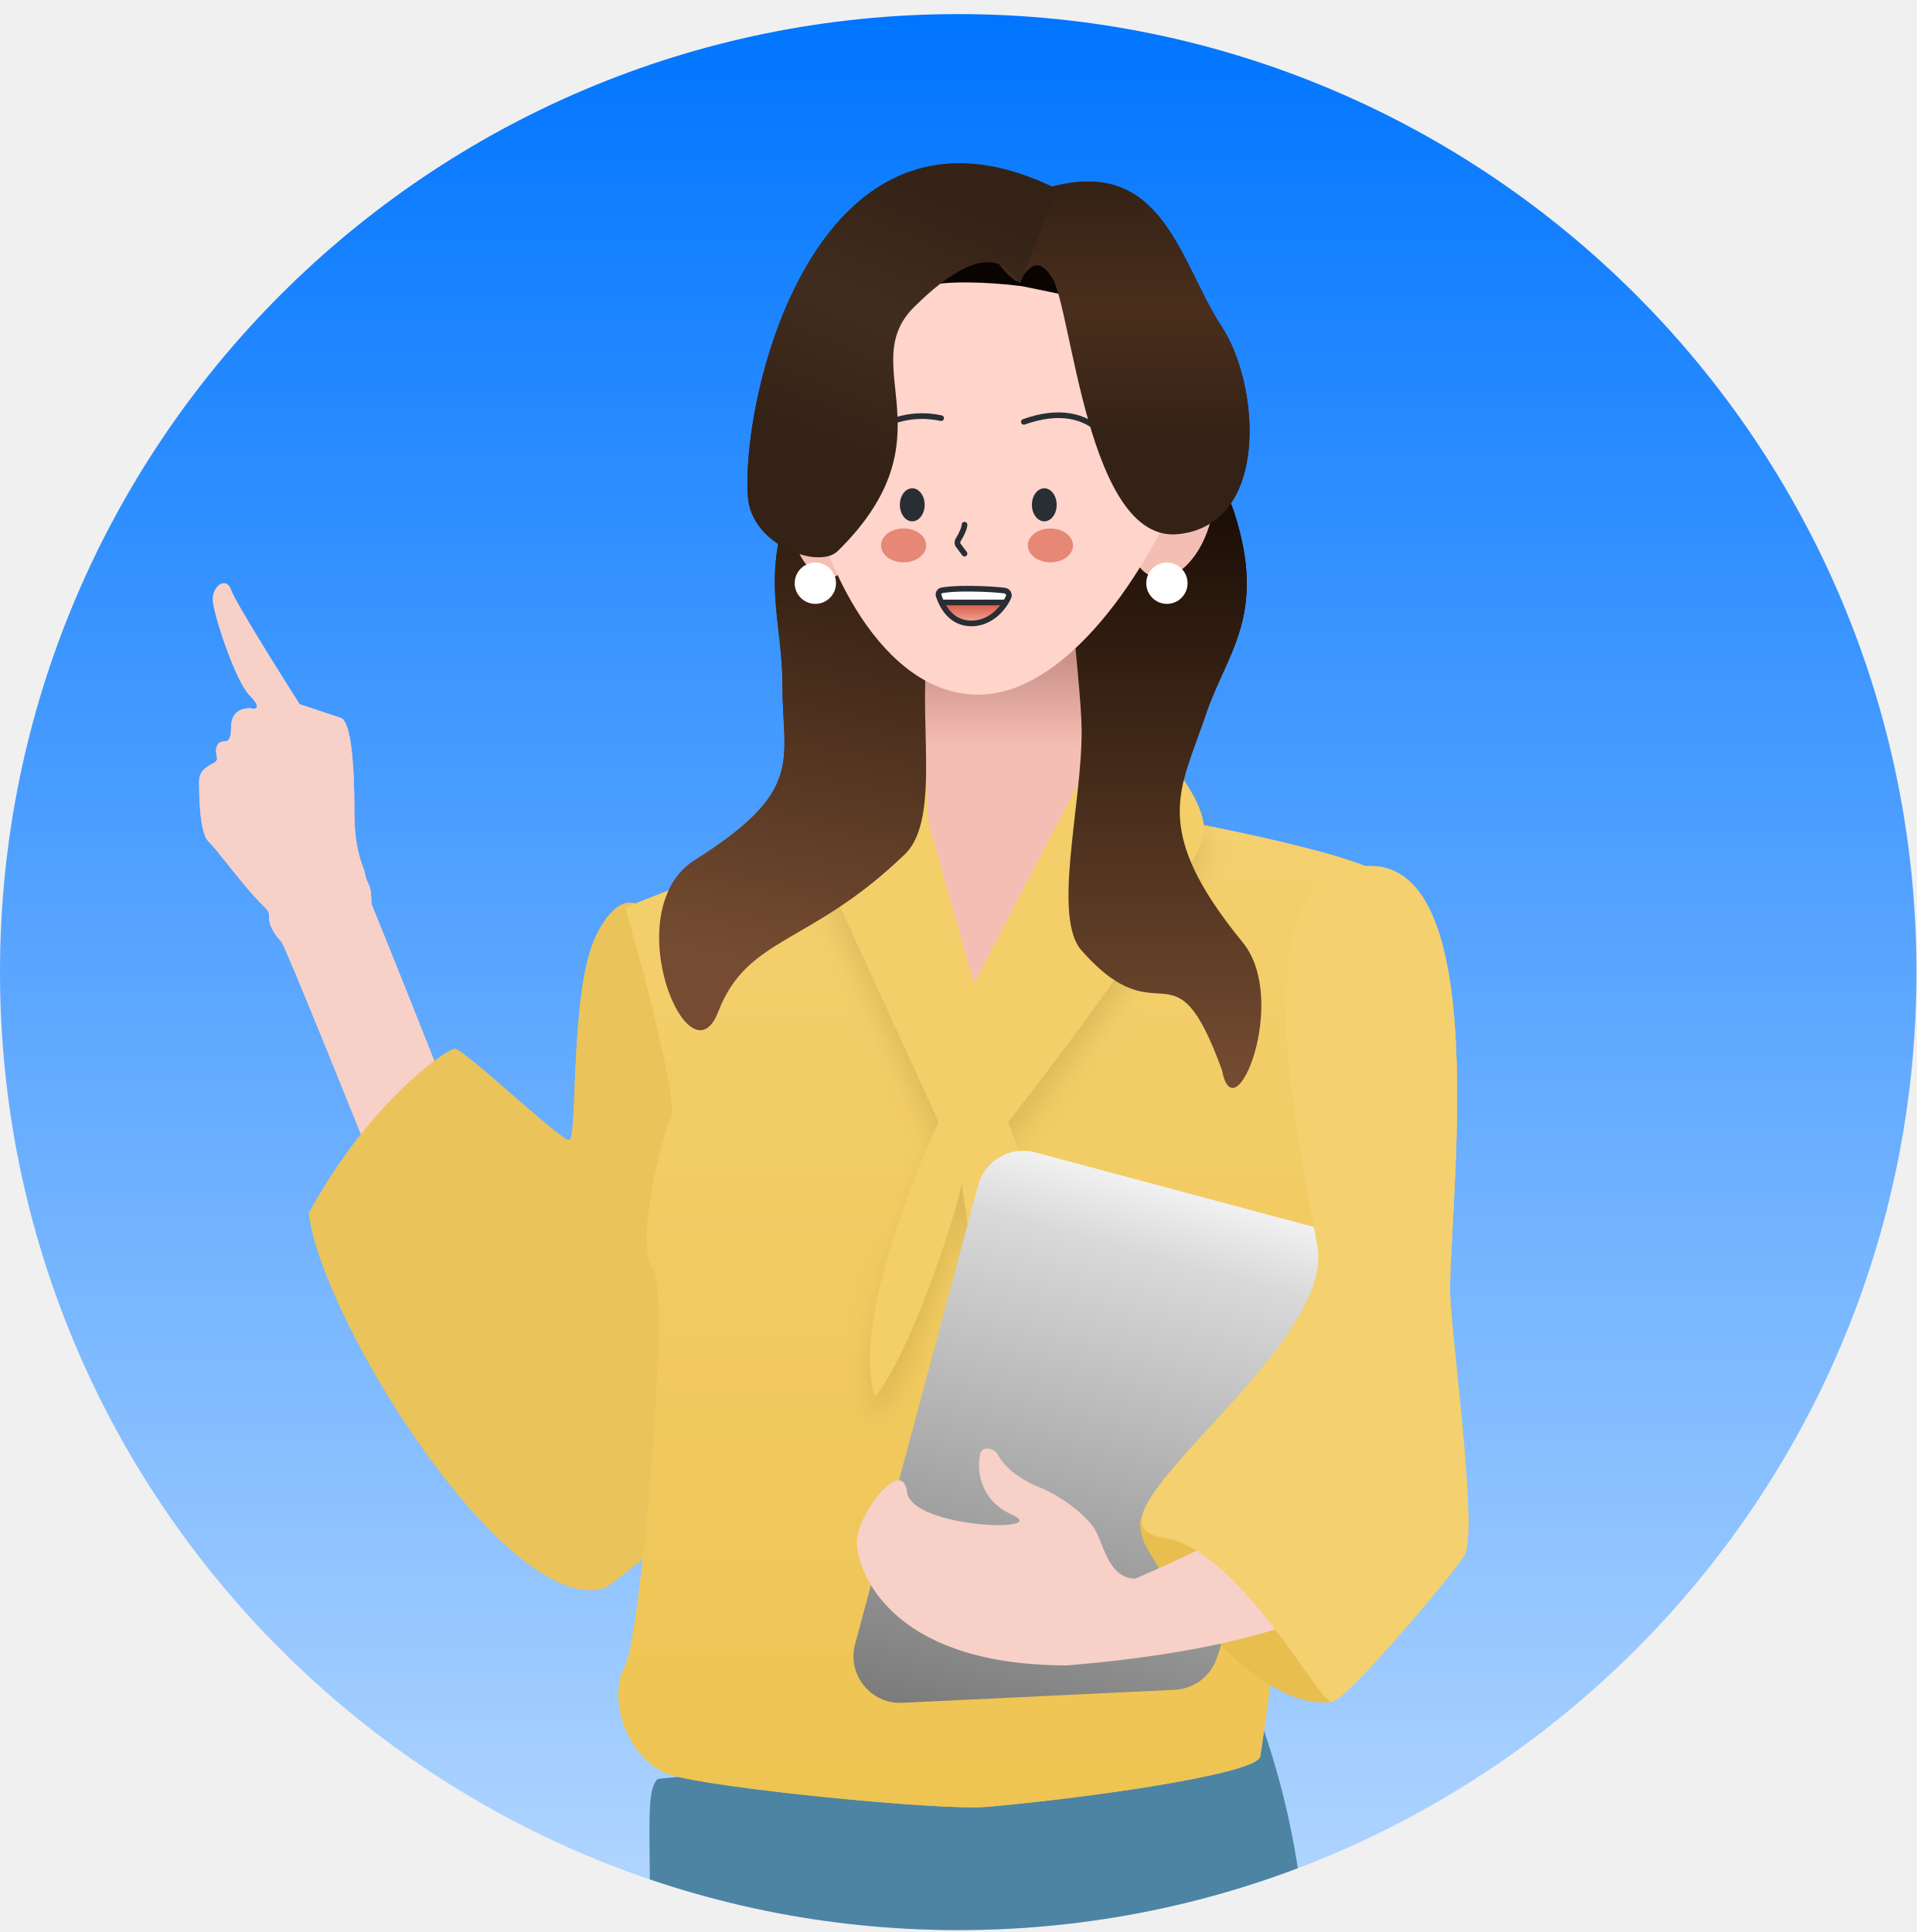
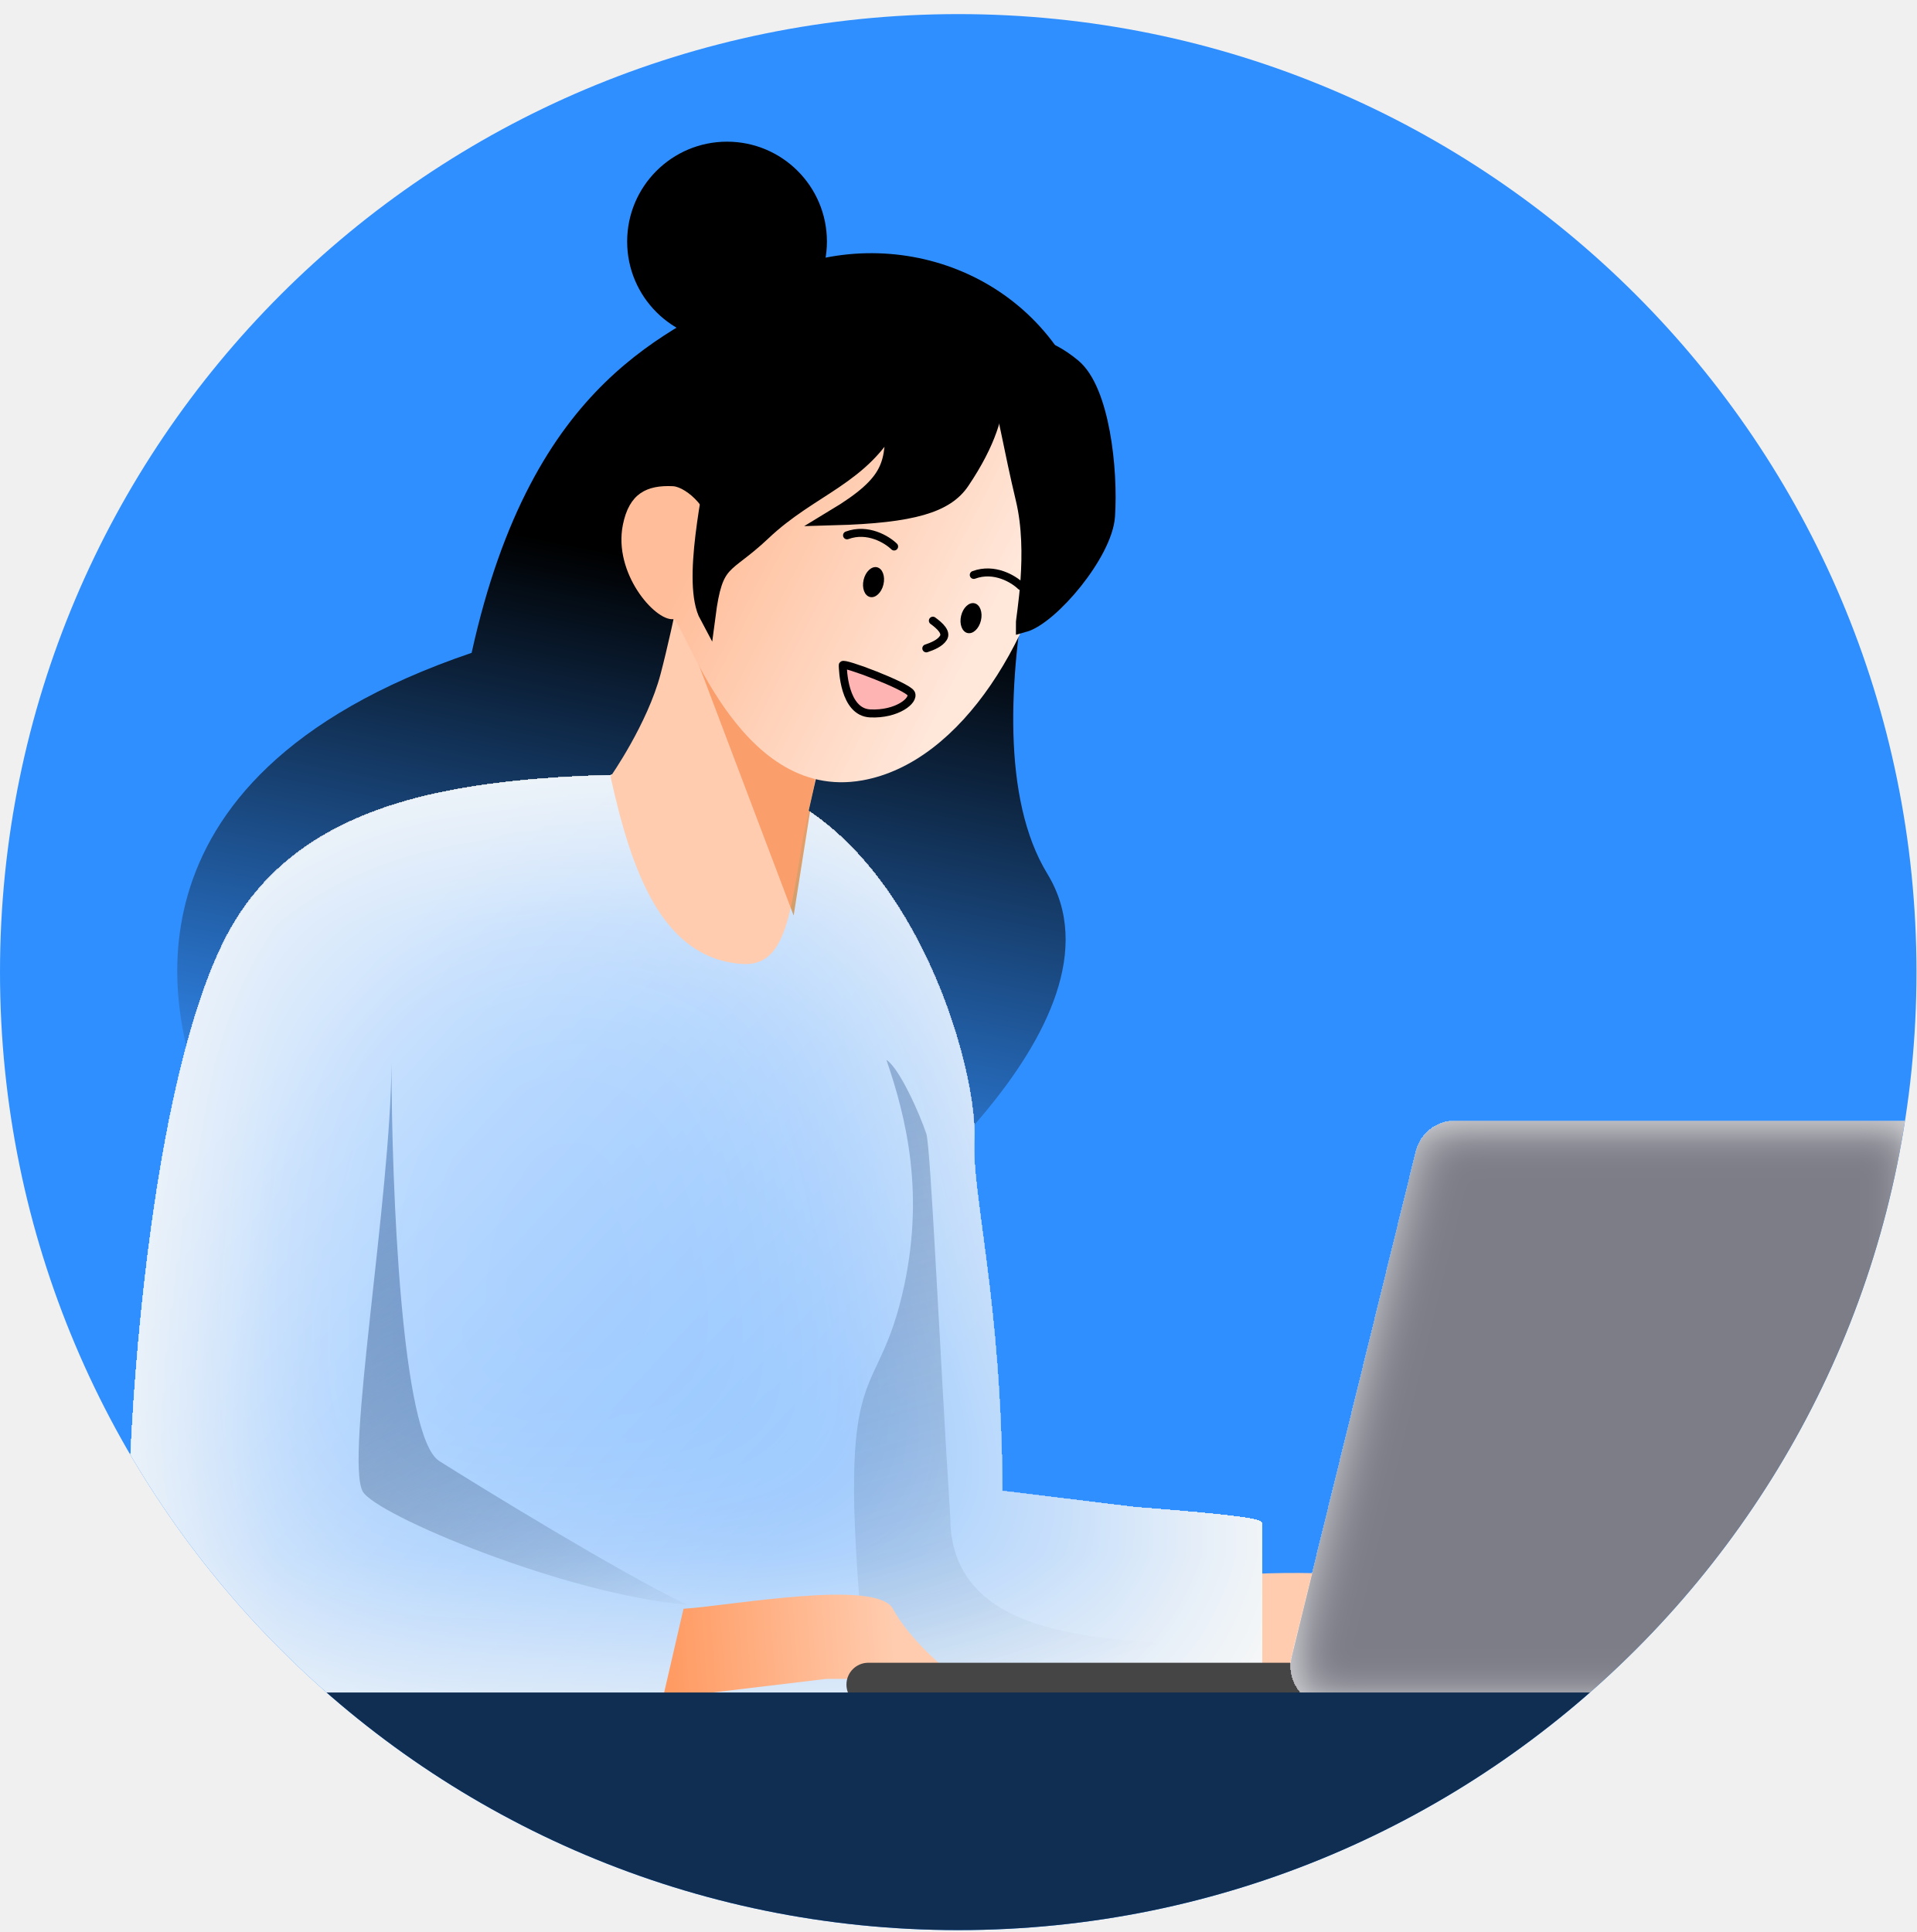
<svg xmlns="http://www.w3.org/2000/svg" width="120" height="121" viewBox="0 0 120 121" fill="none">
-   <circle cx="60" cy="60.883" r="60" fill="url(#paint0_linear_108_1296)" />
-   <mask id="mask0_108_1296" style="mask-type:alpha" maskUnits="userSpaceOnUse" x="0" y="0" width="120" height="121">
+   <circle cx="60" cy="60.883" r="60" fill="#308FFF" />
+   <mask id="mask0_366_1580" style="mask-type:alpha" maskUnits="userSpaceOnUse" x="0" y="0" width="120" height="121">
    <circle cx="60" cy="60.881" r="60" fill="#D9D9D9" />
  </mask>
-   <g mask="url(#mask0_108_1296)">
-     <path d="M40.363 128.864C41.17 116.868 40.112 112.374 41.189 111.411L78.924 107.756C85.764 126.977 78.751 143.027 78.924 166.128C82.698 193.958 82.58 210.36 83.222 219.194H67.774C68.203 216.247 65.125 195.552 64.184 170.845C61.118 155.515 60.515 128.979 59.852 130.544C59.351 131.724 59.467 163.298 56.873 170.491C54.278 177.685 56.985 213.336 56.873 219.194H37.586C37.788 214.677 39.684 184.878 42.775 164.359C43.519 159.415 39.556 140.86 40.363 128.864Z" fill="#4D84A4" />
-     <path d="M21.332 44.961C22.19 45.246 22.19 49.822 22.19 50.966C22.19 51.851 22.265 53.124 22.762 54.397C22.908 54.769 22.835 54.884 23.055 55.324C23.341 55.896 23.189 56.446 23.287 56.685C24.317 59.181 27.288 66.67 28.767 70.411L29.339 71.555L24.764 76.416C22.476 70.697 17.844 59.201 17.615 58.972C17.386 58.744 16.849 58.087 16.849 57.515C16.849 56.943 16.849 57.15 15.899 56.113C14.934 55.058 13.612 53.253 13.04 52.681C12.468 52.109 12.468 49.536 12.468 48.964C12.468 48.392 12.754 48.106 13.326 47.82C13.898 47.534 13.326 47.248 13.612 46.676C13.898 46.104 14.47 46.962 14.47 45.532C14.47 44.389 15.423 44.293 15.899 44.389C16.09 44.389 16.3 44.217 15.613 43.531C14.755 42.673 13.326 38.383 13.326 37.526C13.326 36.668 14.184 36.096 14.47 36.954C14.698 37.64 17.424 42.006 18.759 44.103L21.332 44.961Z" fill="#F7D0C8" />
-     <path d="M37.349 58.545C38.722 55.8 40.018 56.448 40.495 57.115C41.925 67.696 44.784 89.429 44.784 91.716C44.784 94.004 40.209 97.817 37.921 99.437C31.916 101.439 20.192 82.852 19.334 75.989C23.051 69.126 27.913 65.694 28.485 65.694C29.057 65.694 35.062 71.413 35.634 71.413C36.206 71.413 35.634 61.977 37.349 58.545Z" fill="#EAC35B" />
-     <path d="M39.155 56.831L55.169 50.54C60.202 49.625 66.607 50.159 69.181 50.54C75.472 51.589 87.825 54.029 86.91 55.402C85.766 57.117 79.189 108.876 78.903 110.02C78.617 111.164 67.305 112.698 61.746 113.165C58.862 113.408 44.664 111.99 42.015 111.164C39.366 110.337 37.942 106.448 39.155 104.301C40.099 102.63 42.015 80.852 40.871 79.422C39.727 77.992 41.443 71.129 42.015 69.986C42.472 69.07 40.299 60.835 39.155 56.831Z" fill="url(#paint1_linear_108_1296)" />
-     <g filter="url(#filter0_d_108_1296)">
-       <path d="M49.651 50.255L54.799 47.395L71.384 45.68C72.719 46.919 75.388 49.912 75.388 51.971C75.388 54.03 67.19 65.029 63.091 70.272C67.381 80.853 65.379 87.43 63.663 87.43C62.291 87.43 60.804 78.47 60.232 73.99C59.774 76.277 57.086 84.57 54.799 87.43C53.426 83.312 56.896 74.275 58.802 70.272L49.651 50.255Z" fill="#F3CE69" />
+   <g mask="url(#mask0_366_1580)">
+     <path d="M91.007 100.566C89.718 98.431 81.668 98.371 77.804 98.609L76.355 105.81L85.774 105.549H96.159C94.978 104.778 92.295 102.702 91.007 100.566Z" fill="#FFCCAF" />
+     <path d="M47.081 17.888C54.24 13.685 63.825 16.134 67.49 24.044C67.49 24.044 59.838 45.315 65.579 54.724C71.32 64.132 53.619 77.367 53.619 77.367C48.592 78.525 12.884 70.885 12 66.874C11.511 64.657 6 48.874 29.531 40.887C33.358 23.505 42.09 20.819 47.081 17.888Z" fill="url(#paint0_linear_366_1580)" />
+     <g filter="url(#filter0_i_366_1580)">
+       <path d="M13.927 59.149C18.685 49.323 30.364 48.482 43.182 48.482C56 48.482 61.257 66.332 61 71.374C60.826 74.79 62.702 81.507 62.761 93.374L70.97 94.385C74.999 94.708 78.998 95.029 79 95.374C79.027 100.25 78.97 101.89 79 105.374L43.986 106.504C33.4 106.975 9.751 107.262 8.623 105.372C7.176 102.948 7.98 71.432 13.927 59.149Z" fill="url(#paint1_linear_366_1580)" />
    </g>
-     <path d="M61.241 74.237C61.659 72.679 63.26 71.754 64.818 72.172L82.138 76.813C83.771 77.25 84.693 78.979 84.146 80.579L76.185 103.858C75.797 104.992 74.757 105.774 73.561 105.831L56.502 106.646C54.526 106.741 53.029 104.884 53.541 102.973L61.241 74.237Z" fill="url(#paint2_linear_108_1296)" />
-     <path d="M83.395 106.585C78.133 107.272 71.813 97.457 71.527 96.313C71.241 95.169 71.24 94.597 72.956 94.311C74.672 94.025 79.533 96.599 82.107 98.886C84.165 100.716 83.872 104.774 83.395 106.585Z" fill="#E8BE4F" />
-     <path d="M68.514 95.723C69.086 96.581 69.372 98.869 71.088 98.869C74.615 97.343 82.069 93.836 83.67 92.006C85.672 89.718 90.533 91.148 90.247 93.435C89.961 95.723 87.96 102.586 66.799 104.302C55.646 104.302 53.645 98.297 53.645 96.581C53.645 94.865 56.504 91.148 56.79 93.435C57.076 95.723 65.941 96.009 63.367 94.865C61.308 93.95 61.175 92.006 61.365 91.148C61.365 90.576 62.223 90.576 62.509 91.148C62.795 91.72 63.653 92.578 65.083 93.149C66.513 93.721 67.943 94.865 68.514 95.723Z" fill="#F7D0C8" />
-     <path d="M86.241 54.259C77.319 53.573 81.095 70.082 82.525 78.279C83.27 84.856 66.796 95.437 72.802 96.295C77.606 96.981 82.525 106.589 83.382 106.589C84.239 106.589 90.988 98.582 91.674 97.439C92.532 96.009 91.102 85.714 90.816 81.425C90.53 77.136 93.676 55.117 86.241 54.259Z" fill="#F4D06F" />
-     <path d="M58.146 51.519L57.37 37.301L68.486 34.975L67.711 48.676L60.989 61.601L58.146 51.519Z" fill="url(#paint3_linear_108_1296)" />
-     <path d="M58.194 39.942C58.893 36.321 60.421 32.663 58.849 29.403C57.32 27.63 51.898 25.784 49.722 30.863C47.532 35.974 48.992 38.742 48.992 42.911C48.992 47.658 50.452 49.483 43.516 53.864C38.529 57.014 43.151 68.102 44.976 63.357C46.801 58.611 50.76 59.206 56.659 53.499C59.029 51.207 57.321 44.468 58.194 39.942Z" fill="url(#paint4_linear_108_1296)" />
-     <ellipse cx="51.303" cy="31.87" rx="2.068" ry="4.395" transform="rotate(-8.89629 51.3029 31.8697)" fill="#F5BEB5" />
-     <path d="M67.727 45.834C67.727 42.111 66.004 32.477 67.728 29.547C69.192 28.082 75.638 26.962 77.293 32.133C79.361 38.595 76.776 40.922 75.483 44.8C73.945 49.407 71.951 51.852 77.809 59.018C80.759 62.626 77.293 71.168 76.516 67.031C73.457 58.61 72.727 65.182 67.727 59.535C65.874 57.441 67.727 50.487 67.727 45.834Z" fill="url(#paint5_linear_108_1296)" />
-     <ellipse cx="73.326" cy="31.872" rx="2.585" ry="4.395" transform="rotate(13.4592 73.3262 31.8718)" fill="#F5BEB5" />
-     <path d="M61.251 43.507C55.157 43.507 51.39 35.083 50.652 30.323L49.101 23.319L61.657 14.037L74.952 17.607L73.918 30.323C72.687 34.131 67.344 43.507 61.251 43.507Z" fill="#FFD4CB" />
-     <path d="M60.393 32.863C60.393 33.056 60.211 33.471 60 33.803C59.93 33.913 59.929 34.055 60.007 34.159L60.393 34.673" stroke="#292E34" stroke-width="0.354" stroke-linecap="round" />
-     <path d="M62.799 37.047H59.179C58.94 37.047 58.765 37.272 58.851 37.495C59.126 38.209 59.696 39.047 60.822 39.047C61.954 39.047 62.749 38.201 63.103 37.486C63.208 37.272 63.038 37.047 62.799 37.047Z" fill="url(#paint6_linear_108_1296)" />
-     <mask id="mask1_108_1296" style="mask-type:alpha" maskUnits="userSpaceOnUse" x="58" y="36" width="6" height="4">
-       <path d="M60.837 39.044C61.992 39.044 62.796 38.163 63.139 37.438C63.234 37.237 63.087 37.022 62.865 36.998L60.936 36.79C60.909 36.787 60.881 36.787 60.854 36.79L59.137 36.994C58.917 37.02 58.77 37.234 58.847 37.442C59.114 38.165 59.684 39.044 60.837 39.044Z" fill="#D9D9D9" />
-     </mask>
-     <g mask="url(#mask1_108_1296)">
-       <rect x="57.791" y="35.886" width="6.096" height="1.845" fill="white" stroke="#292E34" stroke-width="0.354" />
+     <path d="M46.5 60.373C41.38 60.059 39.5 54.373 38.227 48.637C38.227 48.637 40.54 45.342 41.365 42.204C42.191 39.066 43.182 33.889 43.182 33.889C45.329 37.131 52.035 45.781 51.77 46.283C51.506 46.785 50.669 50.572 50.284 52.402C49.501 57.185 49.215 60.539 46.5 60.373Z" fill="#FFCCAF" />
+     <g style="mix-blend-mode:darken">
+       <path d="M49.694 57.342L42.398 38.059L51.257 47.44L49.694 57.342Z" fill="#FA9F6C" />
    </g>
-     <path d="M60.825 39.045C62 39.045 62.812 38.133 63.144 37.402C63.23 37.213 63.103 37.013 62.897 36.988C62.522 36.942 61.852 36.883 60.825 36.871C59.828 36.858 59.273 36.918 58.982 36.971C58.812 37.002 58.724 37.165 58.78 37.329C59.031 38.071 59.611 39.045 60.825 39.045Z" stroke="#292E34" stroke-width="0.354" stroke-linecap="round" />
-     <ellipse cx="57.121" cy="31.616" rx="0.776" ry="1.034" fill="#292E34" />
-     <ellipse cx="56.579" cy="34.159" rx="1.415" ry="1.061" fill="#E1745F" fill-opacity="0.8" />
-     <ellipse cx="65.772" cy="34.159" rx="1.415" ry="1.061" fill="#E1745F" fill-opacity="0.8" />
-     <ellipse cx="65.388" cy="31.616" rx="0.776" ry="1.034" fill="#292E34" />
-     <path d="M58.929 26.189C57.722 25.93 55.942 25.951 54.275 27.327" stroke="#292E34" stroke-width="0.354" stroke-linecap="round" />
-     <path d="M69.126 27.218C67.942 25.948 66.227 25.662 64.109 26.421" stroke="#292E34" stroke-width="0.354" stroke-linecap="round" />
-     <path d="M59.554 15.631C61.037 15.376 67.711 16.243 67.711 18.69C67.71 18.69 67.71 18.69 67.71 18.69L64.003 17.925C61.758 17.635 59.072 17.581 58.071 17.925C56.291 18.537 58.318 16.65 59.554 15.631Z" fill="#0A0401" />
-     <path d="M73.8 33.452C68.055 34.08 67.127 19.228 65.851 17.346C64.829 15.839 64.348 17.026 63.709 17.654C62.007 16.608 60.233 13.204 65.85 11.697C72.871 9.815 73.867 16.468 76.512 20.481C78.864 24.047 79.545 32.825 73.8 33.452Z" fill="url(#paint7_linear_108_1296)" />
-     <path d="M57.236 19.23C62.209 14.294 63.379 17.259 63.875 17.752L66.17 11.839C51.28 4.449 46.38 24.545 46.831 31.109C47.04 34.151 51.272 35.679 52.456 34.513C59.705 27.375 53.513 22.925 57.236 19.23Z" fill="url(#paint8_linear_108_1296)" />
-     <circle cx="73.066" cy="36.527" r="1.293" fill="white" />
-     <circle cx="51.053" cy="36.527" r="1.293" fill="white" />
-     <path d="M21.332 44.961C22.19 45.246 22.19 49.822 22.19 50.966C22.19 51.851 22.265 53.124 22.762 54.397C22.908 54.769 22.835 54.884 23.055 55.324C23.341 55.896 23.189 56.446 23.287 56.685C24.317 59.181 27.288 66.67 28.767 70.411L29.339 71.555L24.764 76.416C22.476 70.697 17.844 59.201 17.615 58.972C17.386 58.744 16.849 58.087 16.849 57.515C16.849 56.943 16.849 57.15 15.899 56.113C14.934 55.058 13.612 53.253 13.04 52.681C12.468 52.109 12.468 49.536 12.468 48.964C12.468 48.392 12.754 48.106 13.326 47.82C13.898 47.534 13.326 47.248 13.612 46.676C13.898 46.104 14.47 46.962 14.47 45.532C14.47 44.389 15.423 44.293 15.899 44.389C16.09 44.389 16.3 44.217 15.613 43.531C14.755 42.673 13.326 38.383 13.326 37.526C13.326 36.668 14.184 36.096 14.47 36.954C14.698 37.64 17.424 42.006 18.759 44.103L21.332 44.961Z" fill="#F7D0C8" />
-     <path d="M37.349 58.545C38.722 55.8 40.018 56.448 40.495 57.115C41.925 67.696 44.784 89.429 44.784 91.716C44.784 94.004 40.209 97.817 37.921 99.437C31.916 101.439 20.192 82.852 19.334 75.989C23.051 69.126 27.913 65.694 28.485 65.694C29.057 65.694 35.062 71.413 35.634 71.413C36.206 71.413 35.634 61.977 37.349 58.545Z" fill="#EAC35B" />
-     <path d="M39.155 56.831L55.169 50.54C60.202 49.625 66.607 50.159 69.181 50.54C75.472 51.589 87.825 54.029 86.91 55.402C85.766 57.117 79.189 108.876 78.903 110.02C78.617 111.164 67.305 112.698 61.746 113.165C58.862 113.408 44.664 111.99 42.015 111.164C39.366 110.337 37.942 106.448 39.155 104.301C40.099 102.63 42.015 80.852 40.871 79.422C39.727 77.992 41.443 71.129 42.015 69.986C42.472 69.07 40.299 60.835 39.155 56.831Z" fill="url(#paint9_linear_108_1296)" />
-     <g filter="url(#filter1_d_108_1296)">
-       <path d="M49.651 50.255L54.799 47.395L71.384 45.68C72.719 46.919 75.388 49.912 75.388 51.971C75.388 54.03 67.19 65.029 63.091 70.272C67.381 80.853 65.379 87.43 63.663 87.43C62.291 87.43 60.804 78.47 60.232 73.99C59.774 76.277 57.086 84.57 54.799 87.43C53.426 83.312 56.896 74.275 58.802 70.272L49.651 50.255Z" fill="#F3CE69" />
+     <path d="M54.001 48.873C60.299 47.744 65.013 39.698 66.362 31.933C67.576 26.813 62.073 19.608 53.228 20.973C46.926 22.368 44.155 34.358 44.373 33.44C44.704 32.043 42.989 30.491 42.132 30.45C40.5 30.373 39.395 30.896 39 32.873C38.396 35.9 41.001 38.873 42.132 38.777C42.806 38.72 46.127 50.284 54.001 48.873Z" fill="url(#paint2_linear_366_1580)" />
+     <path d="M52.768 41.659C52.761 41.444 56.814 42.977 57.045 43.425C57.275 43.874 56.148 44.76 54.487 44.681C52.825 44.602 52.775 41.874 52.768 41.659Z" fill="#FFB4B4" stroke="black" stroke-width="0.5" />
+     <path d="M60.209 30.166C63.643 25.081 61.878 22.99 62.24 23.076C61.306 19.413 56.238 17.02 51.791 17.113C47.344 17.206 45.362 24.761 44.9 28.093C44.531 30.759 43.184 36.507 44.3 38.58C44.778 34.912 45.363 35.636 47.77 33.356C50.8 30.485 54.02 29.91 55.934 26.196C55.934 29.066 55.934 30.166 52.236 32.399C57.185 32.261 59.239 31.602 60.209 30.166Z" fill="black" stroke="black" />
+     <path d="M64.104 31.284C63.334 28.048 63.07 26.236 62.269 22.933C62.224 22.43 63.921 20.274 67.181 22.95C68.979 24.426 69.512 29.423 69.316 32.327C69.158 34.649 65.8 38.63 64.104 39.102C64.099 38.663 64.901 34.633 64.104 31.284Z" fill="black" stroke="black" />
+     <ellipse cx="54.696" cy="36.459" rx="0.638" ry="0.957" transform="rotate(13.3351 54.6959 36.4589)" fill="black" />
+     <ellipse cx="60.8" cy="38.715" rx="0.638" ry="0.957" transform="rotate(13.3351 60.8004 38.7148)" fill="black" />
+     <path d="M58.411 38.873C58.858 39.197 59.285 39.603 59.073 39.946C58.861 40.288 58.379 40.479 58 40.607" stroke="black" stroke-width="0.5" stroke-linecap="round" />
+     <path d="M55.985 34.227C55.542 33.794 54.331 33.048 53.037 33.528" stroke="black" stroke-width="0.5" stroke-linecap="round" />
+     <path d="M63.92 36.706C63.476 36.273 62.266 35.527 60.972 36.007" stroke="black" stroke-width="0.5" stroke-linecap="round" />
+     <g style="mix-blend-mode:multiply">
+       <path d="M56.48 81.119C57.972 74.873 56.735 69.961 55.5 66.373C56.333 66.915 57.6 69.8 58 71C58.276 71.829 58.831 84.476 59.5 95C59.5 106 79 101 79 104.768L54.5 107.5C52 84 54.628 88.873 56.48 81.119Z" fill="url(#paint3_linear_366_1580)" fill-opacity="0.3" />
    </g>
-     <path d="M61.241 74.237C61.659 72.679 63.26 71.754 64.818 72.172L82.138 76.813C83.771 77.25 84.693 78.979 84.146 80.579L76.185 103.858C75.797 104.992 74.757 105.774 73.561 105.831L56.502 106.646C54.526 106.741 53.029 104.884 53.541 102.973L61.241 74.237Z" fill="url(#paint10_linear_108_1296)" />
-     <path d="M83.395 106.585C78.133 107.272 71.813 97.457 71.527 96.313C71.241 95.169 71.24 94.597 72.956 94.311C74.672 94.025 79.533 96.599 82.107 98.886C84.165 100.716 83.872 104.774 83.395 106.585Z" fill="#E8BE4F" />
-     <path d="M68.514 95.723C69.086 96.581 69.372 98.869 71.088 98.869C74.615 97.343 82.069 93.836 83.67 92.006C85.672 89.718 90.533 91.148 90.247 93.435C89.961 95.723 87.96 102.586 66.799 104.302C55.646 104.302 53.645 98.297 53.645 96.581C53.645 94.865 56.504 91.148 56.79 93.435C57.076 95.723 65.941 96.009 63.367 94.865C61.308 93.95 61.175 92.006 61.365 91.148C61.365 90.576 62.223 90.576 62.509 91.148C62.795 91.72 63.653 92.578 65.083 93.149C66.513 93.721 67.943 94.865 68.514 95.723Z" fill="#F7D0C8" />
-     <path d="M86.241 54.259C77.319 53.573 81.095 70.082 82.525 78.279C83.27 84.856 66.796 95.437 72.802 96.295C77.606 96.981 82.525 106.589 83.382 106.589C84.239 106.589 90.988 98.582 91.674 97.439C92.532 96.009 91.102 85.714 90.816 81.425C90.53 77.136 93.676 55.117 86.241 54.259Z" fill="#F4D06F" />
-     <path d="M58.146 51.519L57.37 37.301L68.486 34.975L67.711 48.676L60.989 61.601L58.146 51.519Z" fill="url(#paint11_linear_108_1296)" />
-     <path d="M58.194 39.942C58.893 36.321 60.421 32.663 58.849 29.403C57.32 27.63 51.898 25.784 49.722 30.863C47.532 35.974 48.992 38.742 48.992 42.911C48.992 47.658 50.452 49.483 43.516 53.864C38.529 57.014 43.151 68.102 44.976 63.357C46.801 58.611 50.76 59.206 56.659 53.499C59.029 51.207 57.321 44.468 58.194 39.942Z" fill="url(#paint12_linear_108_1296)" />
-     <ellipse cx="51.303" cy="31.87" rx="2.068" ry="4.395" transform="rotate(-8.89629 51.3029 31.8697)" fill="#F5BEB5" />
-     <path d="M67.727 45.834C67.727 42.111 66.004 32.477 67.728 29.547C69.192 28.082 75.638 26.962 77.293 32.133C79.361 38.595 76.776 40.922 75.483 44.8C73.945 49.407 71.951 51.852 77.809 59.018C80.759 62.626 77.293 71.168 76.516 67.031C73.457 58.61 72.727 65.182 67.727 59.535C65.874 57.441 67.727 50.487 67.727 45.834Z" fill="url(#paint13_linear_108_1296)" />
-     <ellipse cx="73.326" cy="31.872" rx="2.585" ry="4.395" transform="rotate(13.4592 73.3262 31.8718)" fill="#F5BEB5" />
-     <path d="M61.251 43.507C55.157 43.507 51.39 35.083 50.652 30.323L49.101 23.319L61.657 14.037L74.952 17.607L73.918 30.323C72.687 34.131 67.344 43.507 61.251 43.507Z" fill="#FFD4CB" />
-     <path d="M60.393 32.863C60.393 33.056 60.211 33.471 60 33.803C59.93 33.913 59.929 34.055 60.007 34.159L60.393 34.673" stroke="#292E34" stroke-width="0.354" stroke-linecap="round" />
-     <path d="M62.799 37.047H59.179C58.94 37.047 58.765 37.272 58.851 37.495C59.126 38.209 59.696 39.047 60.822 39.047C61.954 39.047 62.749 38.201 63.103 37.486C63.208 37.272 63.038 37.047 62.799 37.047Z" fill="url(#paint14_linear_108_1296)" />
-     <mask id="mask2_108_1296" style="mask-type:alpha" maskUnits="userSpaceOnUse" x="58" y="36" width="6" height="4">
-       <path d="M60.837 39.044C61.992 39.044 62.796 38.163 63.139 37.438C63.234 37.237 63.087 37.022 62.865 36.998L60.936 36.79C60.909 36.787 60.881 36.787 60.854 36.79L59.137 36.994C58.917 37.02 58.77 37.234 58.847 37.442C59.114 38.165 59.684 39.044 60.837 39.044Z" fill="#D9D9D9" />
-     </mask>
-     <g mask="url(#mask2_108_1296)">
-       <rect x="57.791" y="35.886" width="6.096" height="1.845" fill="white" stroke="#292E34" stroke-width="0.354" />
+     <path d="M55.907 100.758C54.884 98.876 45.867 100.549 42.797 100.758L41.5 106.373L51.75 105.147H60C59.062 104.468 56.93 102.639 55.907 100.758Z" fill="url(#paint4_linear_366_1580)" />
+     <g style="mix-blend-mode:multiply">
+       <path d="M24.511 66.201C24.511 66.323 24.512 66.447 24.511 66.572C24.526 74.496 25.137 90.002 27.5 91.5C29.9 93.022 38.833 98.51 43 100.5C35.438 99.864 23.5 94.873 22.708 93.402C21.6 91.347 24.474 75.015 24.511 66.572C24.511 66.447 24.511 66.323 24.511 66.201Z" fill="url(#paint5_linear_366_1580)" />
    </g>
-     <path d="M60.825 39.045C62 39.045 62.812 38.133 63.144 37.402C63.23 37.213 63.103 37.013 62.897 36.988C62.522 36.942 61.852 36.883 60.825 36.871C59.828 36.858 59.273 36.918 58.982 36.971C58.812 37.002 58.724 37.165 58.78 37.329C59.031 38.071 59.611 39.045 60.825 39.045Z" stroke="#292E34" stroke-width="0.354" stroke-linecap="round" />
-     <ellipse cx="57.121" cy="31.616" rx="0.776" ry="1.034" fill="#292E34" />
-     <ellipse cx="56.579" cy="34.159" rx="1.415" ry="1.061" fill="#E1745F" fill-opacity="0.8" />
-     <ellipse cx="65.772" cy="34.159" rx="1.415" ry="1.061" fill="#E1745F" fill-opacity="0.8" />
-     <ellipse cx="65.388" cy="31.616" rx="0.776" ry="1.034" fill="#292E34" />
-     <path d="M58.929 26.189C57.722 25.93 55.942 25.951 54.275 27.327" stroke="#292E34" stroke-width="0.354" stroke-linecap="round" />
-     <path d="M69.126 27.218C67.942 25.948 66.227 25.662 64.109 26.421" stroke="#292E34" stroke-width="0.354" stroke-linecap="round" />
-     <path d="M59.554 15.631C61.037 15.376 67.711 16.243 67.711 18.69C67.71 18.69 67.71 18.69 67.71 18.69L64.003 17.925C61.758 17.635 59.072 17.581 58.071 17.925C56.291 18.537 58.318 16.65 59.554 15.631Z" fill="#0A0401" />
-     <path d="M73.8 33.452C68.055 34.08 67.127 19.228 65.851 17.346C64.829 15.839 64.348 17.026 63.709 17.654C62.007 16.608 60.233 13.204 65.85 11.697C72.871 9.815 73.867 16.468 76.512 20.481C78.864 24.047 79.545 32.825 73.8 33.452Z" fill="url(#paint15_linear_108_1296)" />
-     <path d="M57.236 19.23C62.209 14.294 63.379 17.259 63.875 17.752L66.17 11.839C51.28 4.449 46.38 24.545 46.831 31.109C47.04 34.151 51.272 35.679 52.456 34.513C59.705 27.375 53.513 22.925 57.236 19.23Z" fill="url(#paint16_linear_108_1296)" />
-     <circle cx="73.066" cy="36.527" r="1.293" fill="white" />
-     <circle cx="51.053" cy="36.527" r="1.293" fill="white" />
+     <g clip-path="url(#clip0_366_1580)">
+       <path d="M53 105.505C53 104.749 53.612 104.137 54.368 104.137H92.642C93.398 104.137 94.01 104.749 94.01 105.505C94.01 106.261 93.398 106.873 92.642 106.873H54.368C53.612 106.873 53 106.261 53 105.505Z" fill="#454545" />
+       <path d="M88.541 105.505C88.541 104.749 89.153 104.137 89.909 104.137H128.186C128.942 104.137 129.554 104.749 129.554 105.505C129.554 106.261 128.942 106.873 128.186 106.873H89.909C89.153 106.873 88.541 106.261 88.541 105.505Z" fill="#3B48C2" />
+       <g filter="url(#filter1_i_366_1580)">
+         <path d="M88.655 72.134C88.936 70.992 89.96 70.191 91.133 70.191H135.412C137.068 70.191 138.286 71.745 137.89 73.352L130.125 104.932C129.844 106.073 128.82 106.874 127.647 106.874H83.368C81.712 106.874 80.494 105.321 80.889 103.713L88.655 72.134Z" fill="#7C7D87" />
+       </g>
+     </g>
+     <circle cx="45.523" cy="15.127" r="6.254" fill="black" />
+     <path d="M18.441 106H107.103V125H18.441V106Z" fill="#102E51" />
  </g>
  <defs>
-     <filter id="filter0_d_108_1296" x="48.191" y="45.68" width="28.657" height="44.671" filterUnits="userSpaceOnUse" color-interpolation-filters="sRGB">
+     <filter id="filter0_i_366_1580" x="8" y="48.482" width="71.008" height="58.371" filterUnits="userSpaceOnUse" color-interpolation-filters="sRGB">
      <feFlood flood-opacity="0" result="BackgroundImageFix" />
+       <feBlend mode="normal" in="SourceGraphic" in2="BackgroundImageFix" result="shape" />
      <feColorMatrix in="SourceAlpha" type="matrix" values="0 0 0 0 0 0 0 0 0 0 0 0 0 0 0 0 0 0 127 0" result="hardAlpha" />
-       <feOffset dy="1.46" />
-       <feGaussianBlur stdDeviation="0.73" />
-       <feComposite in2="hardAlpha" operator="out" />
-       <feColorMatrix type="matrix" values="0 0 0 0 0.575 0 0 0 0 0.463 0 0 0 0 0.163 0 0 0 0.2 0" />
-       <feBlend mode="normal" in2="BackgroundImageFix" result="effect1_dropShadow_108_1296" />
-       <feBlend mode="normal" in="SourceGraphic" in2="effect1_dropShadow_108_1296" result="shape" />
+       <feOffset />
+       <feGaussianBlur stdDeviation="10" />
+       <feComposite in2="hardAlpha" operator="arithmetic" k2="-1" k3="1" />
+       <feColorMatrix type="matrix" values="0 0 0 0 1 0 0 0 0 0.986 0 0 0 0 0.965 0 0 0 1 0" />
+       <feBlend mode="normal" in2="shape" result="effect1_innerShadow_366_1580" />
    </filter>
-     <filter id="filter1_d_108_1296" x="48.191" y="45.68" width="28.657" height="44.671" filterUnits="userSpaceOnUse" color-interpolation-filters="sRGB">
+     <filter id="filter1_i_366_1580" x="80.814" y="70.191" width="57.151" height="36.682" filterUnits="userSpaceOnUse" color-interpolation-filters="sRGB">
      <feFlood flood-opacity="0" result="BackgroundImageFix" />
+       <feBlend mode="normal" in="SourceGraphic" in2="BackgroundImageFix" result="shape" />
      <feColorMatrix in="SourceAlpha" type="matrix" values="0 0 0 0 0 0 0 0 0 0 0 0 0 0 0 0 0 0 127 0" result="hardAlpha" />
-       <feOffset dy="1.46" />
-       <feGaussianBlur stdDeviation="0.73" />
-       <feComposite in2="hardAlpha" operator="out" />
-       <feColorMatrix type="matrix" values="0 0 0 0 0.575 0 0 0 0 0.463 0 0 0 0 0.163 0 0 0 0.2 0" />
-       <feBlend mode="normal" in2="BackgroundImageFix" result="effect1_dropShadow_108_1296" />
-       <feBlend mode="normal" in="SourceGraphic" in2="effect1_dropShadow_108_1296" result="shape" />
+       <feOffset />
+       <feGaussianBlur stdDeviation="1.5" />
+       <feComposite in2="hardAlpha" operator="arithmetic" k2="-1" k3="1" />
+       <feColorMatrix type="matrix" values="0 0 0 0 1 0 0 0 0 1 0 0 0 0 1 0 0 0 0.7 0" />
+       <feBlend mode="normal" in2="shape" result="effect1_innerShadow_366_1580" />
    </filter>
-     <linearGradient id="paint0_linear_108_1296" x1="60" y1="0.883" x2="60" y2="120.883" gradientUnits="userSpaceOnUse">
-       <stop stop-color="#0075FF" />
-       <stop offset="1" stop-color="#B4D7FF" />
+     <linearGradient id="paint0_linear_366_1580" x1="43" y1="35.5" x2="35.203" y2="74.995" gradientUnits="userSpaceOnUse">
+       <stop />
+       <stop offset="1" stop-color="#3491FF" />
    </linearGradient>
-     <linearGradient id="paint1_linear_108_1296" x1="62.868" y1="50.035" x2="62.868" y2="113.41" gradientUnits="userSpaceOnUse">
-       <stop stop-color="#F4D06F" />
-       <stop offset="1" stop-color="#EEC452" />
+     <linearGradient id="paint1_linear_366_1580" x1="31" y1="51.5" x2="63.5" y2="81.5" gradientUnits="userSpaceOnUse">
+       <stop stop-color="#C2DEFF" />
+       <stop offset="1" stop-color="#90C3FF" />
    </linearGradient>
-     <linearGradient id="paint2_linear_108_1296" x1="73.577" y1="74.519" x2="64.086" y2="109.94" gradientUnits="userSpaceOnUse">
-       <stop stop-color="white" />
-       <stop offset="0" stop-color="#F1F1F1" />
-       <stop offset="0.12" stop-color="#D9D9D9" />
-       <stop offset="1" stop-color="#787878" />
+     <linearGradient id="paint2_linear_366_1580" x1="60" y1="42.5" x2="43.5" y2="34" gradientUnits="userSpaceOnUse">
+       <stop stop-color="#FFE7DA" />
+       <stop offset="1" stop-color="#FFBD99" />
    </linearGradient>
-     <linearGradient id="paint3_linear_108_1296" x1="62.928" y1="38.594" x2="62.928" y2="46.866" gradientUnits="userSpaceOnUse">
-       <stop stop-color="#B97D74" />
-       <stop offset="1" stop-color="#F5BEB5" />
+     <linearGradient id="paint3_linear_366_1580" x1="56.5" y1="68.5" x2="67.045" y2="104.768" gradientUnits="userSpaceOnUse">
+       <stop stop-color="#1B4980" />
+       <stop offset="1" stop-color="#050F1A" stop-opacity="0" />
    </linearGradient>
-     <linearGradient id="paint4_linear_108_1296" x1="55.7" y1="21.791" x2="48.252" y2="60.377" gradientUnits="userSpaceOnUse">
-       <stop stop-color="#120802" />
-       <stop offset="1" stop-color="#754C31" />
+     <linearGradient id="paint4_linear_366_1580" x1="56" y1="103" x2="42" y2="104" gradientUnits="userSpaceOnUse">
+       <stop stop-color="#FFCCAF" />
+       <stop offset="1" stop-color="#FF9B63" />
    </linearGradient>
-     <linearGradient id="paint5_linear_108_1296" x1="72.423" y1="28.32" x2="72.423" y2="67.99" gradientUnits="userSpaceOnUse">
-       <stop stop-color="#120802" />
-       <stop offset="1" stop-color="#754C31" />
+     <linearGradient id="paint5_linear_366_1580" x1="26.5" y1="70" x2="42.5" y2="102" gradientUnits="userSpaceOnUse">
+       <stop stop-color="#A5BDD7" />
+       <stop offset="1" stop-color="#576371" stop-opacity="0" />
    </linearGradient>
-     <linearGradient id="paint6_linear_108_1296" x1="60.822" y1="37.305" x2="60.822" y2="39.047" gradientUnits="userSpaceOnUse">
-       <stop stop-color="#CE3D21" />
-       <stop offset="1" stop-color="#F2A99B" />
-     </linearGradient>
-     <linearGradient id="paint7_linear_108_1296" x1="70.564" y1="11.449" x2="70.564" y2="33.681" gradientUnits="userSpaceOnUse">
-       <stop stop-color="#342216" />
-       <stop offset="0.359" stop-color="#4A2E1C" />
-       <stop offset="0.724" stop-color="#342216" />
-     </linearGradient>
-     <linearGradient id="paint8_linear_108_1296" x1="56.088" y1="10.416" x2="46.799" y2="33.051" gradientUnits="userSpaceOnUse">
-       <stop stop-color="#342216" />
-       <stop offset="0.365" stop-color="#412D1F" />
-       <stop offset="0.745" stop-color="#342216" />
-     </linearGradient>
-     <linearGradient id="paint9_linear_108_1296" x1="62.868" y1="50.035" x2="62.868" y2="113.41" gradientUnits="userSpaceOnUse">
-       <stop stop-color="#F4D06F" />
-       <stop offset="1" stop-color="#EEC452" />
-     </linearGradient>
-     <linearGradient id="paint10_linear_108_1296" x1="73.577" y1="74.519" x2="64.086" y2="109.94" gradientUnits="userSpaceOnUse">
-       <stop stop-color="white" />
-       <stop offset="0" stop-color="#F1F1F1" />
-       <stop offset="0.12" stop-color="#D9D9D9" />
-       <stop offset="1" stop-color="#787878" />
-     </linearGradient>
-     <linearGradient id="paint11_linear_108_1296" x1="62.928" y1="38.594" x2="62.928" y2="46.866" gradientUnits="userSpaceOnUse">
-       <stop stop-color="#B97D74" />
-       <stop offset="1" stop-color="#F5BEB5" />
-     </linearGradient>
-     <linearGradient id="paint12_linear_108_1296" x1="55.7" y1="21.791" x2="48.252" y2="60.377" gradientUnits="userSpaceOnUse">
-       <stop stop-color="#120802" />
-       <stop offset="1" stop-color="#754C31" />
-     </linearGradient>
-     <linearGradient id="paint13_linear_108_1296" x1="72.423" y1="28.32" x2="72.423" y2="67.99" gradientUnits="userSpaceOnUse">
-       <stop stop-color="#120802" />
-       <stop offset="1" stop-color="#754C31" />
-     </linearGradient>
-     <linearGradient id="paint14_linear_108_1296" x1="60.822" y1="37.305" x2="60.822" y2="39.047" gradientUnits="userSpaceOnUse">
-       <stop stop-color="#CE3D21" />
-       <stop offset="1" stop-color="#F2A99B" />
-     </linearGradient>
-     <linearGradient id="paint15_linear_108_1296" x1="70.564" y1="11.449" x2="70.564" y2="33.681" gradientUnits="userSpaceOnUse">
-       <stop stop-color="#342216" />
-       <stop offset="0.359" stop-color="#4A2E1C" />
-       <stop offset="0.724" stop-color="#342216" />
-     </linearGradient>
-     <linearGradient id="paint16_linear_108_1296" x1="56.088" y1="10.416" x2="46.799" y2="33.051" gradientUnits="userSpaceOnUse">
-       <stop stop-color="#342216" />
-       <stop offset="0.365" stop-color="#412D1F" />
-       <stop offset="0.745" stop-color="#342216" />
-     </linearGradient>
+     <clipPath id="clip0_366_1580">
+       <rect width="85.302" height="36.682" fill="white" transform="translate(53 70.1914)" />
+     </clipPath>
  </defs>
</svg>
